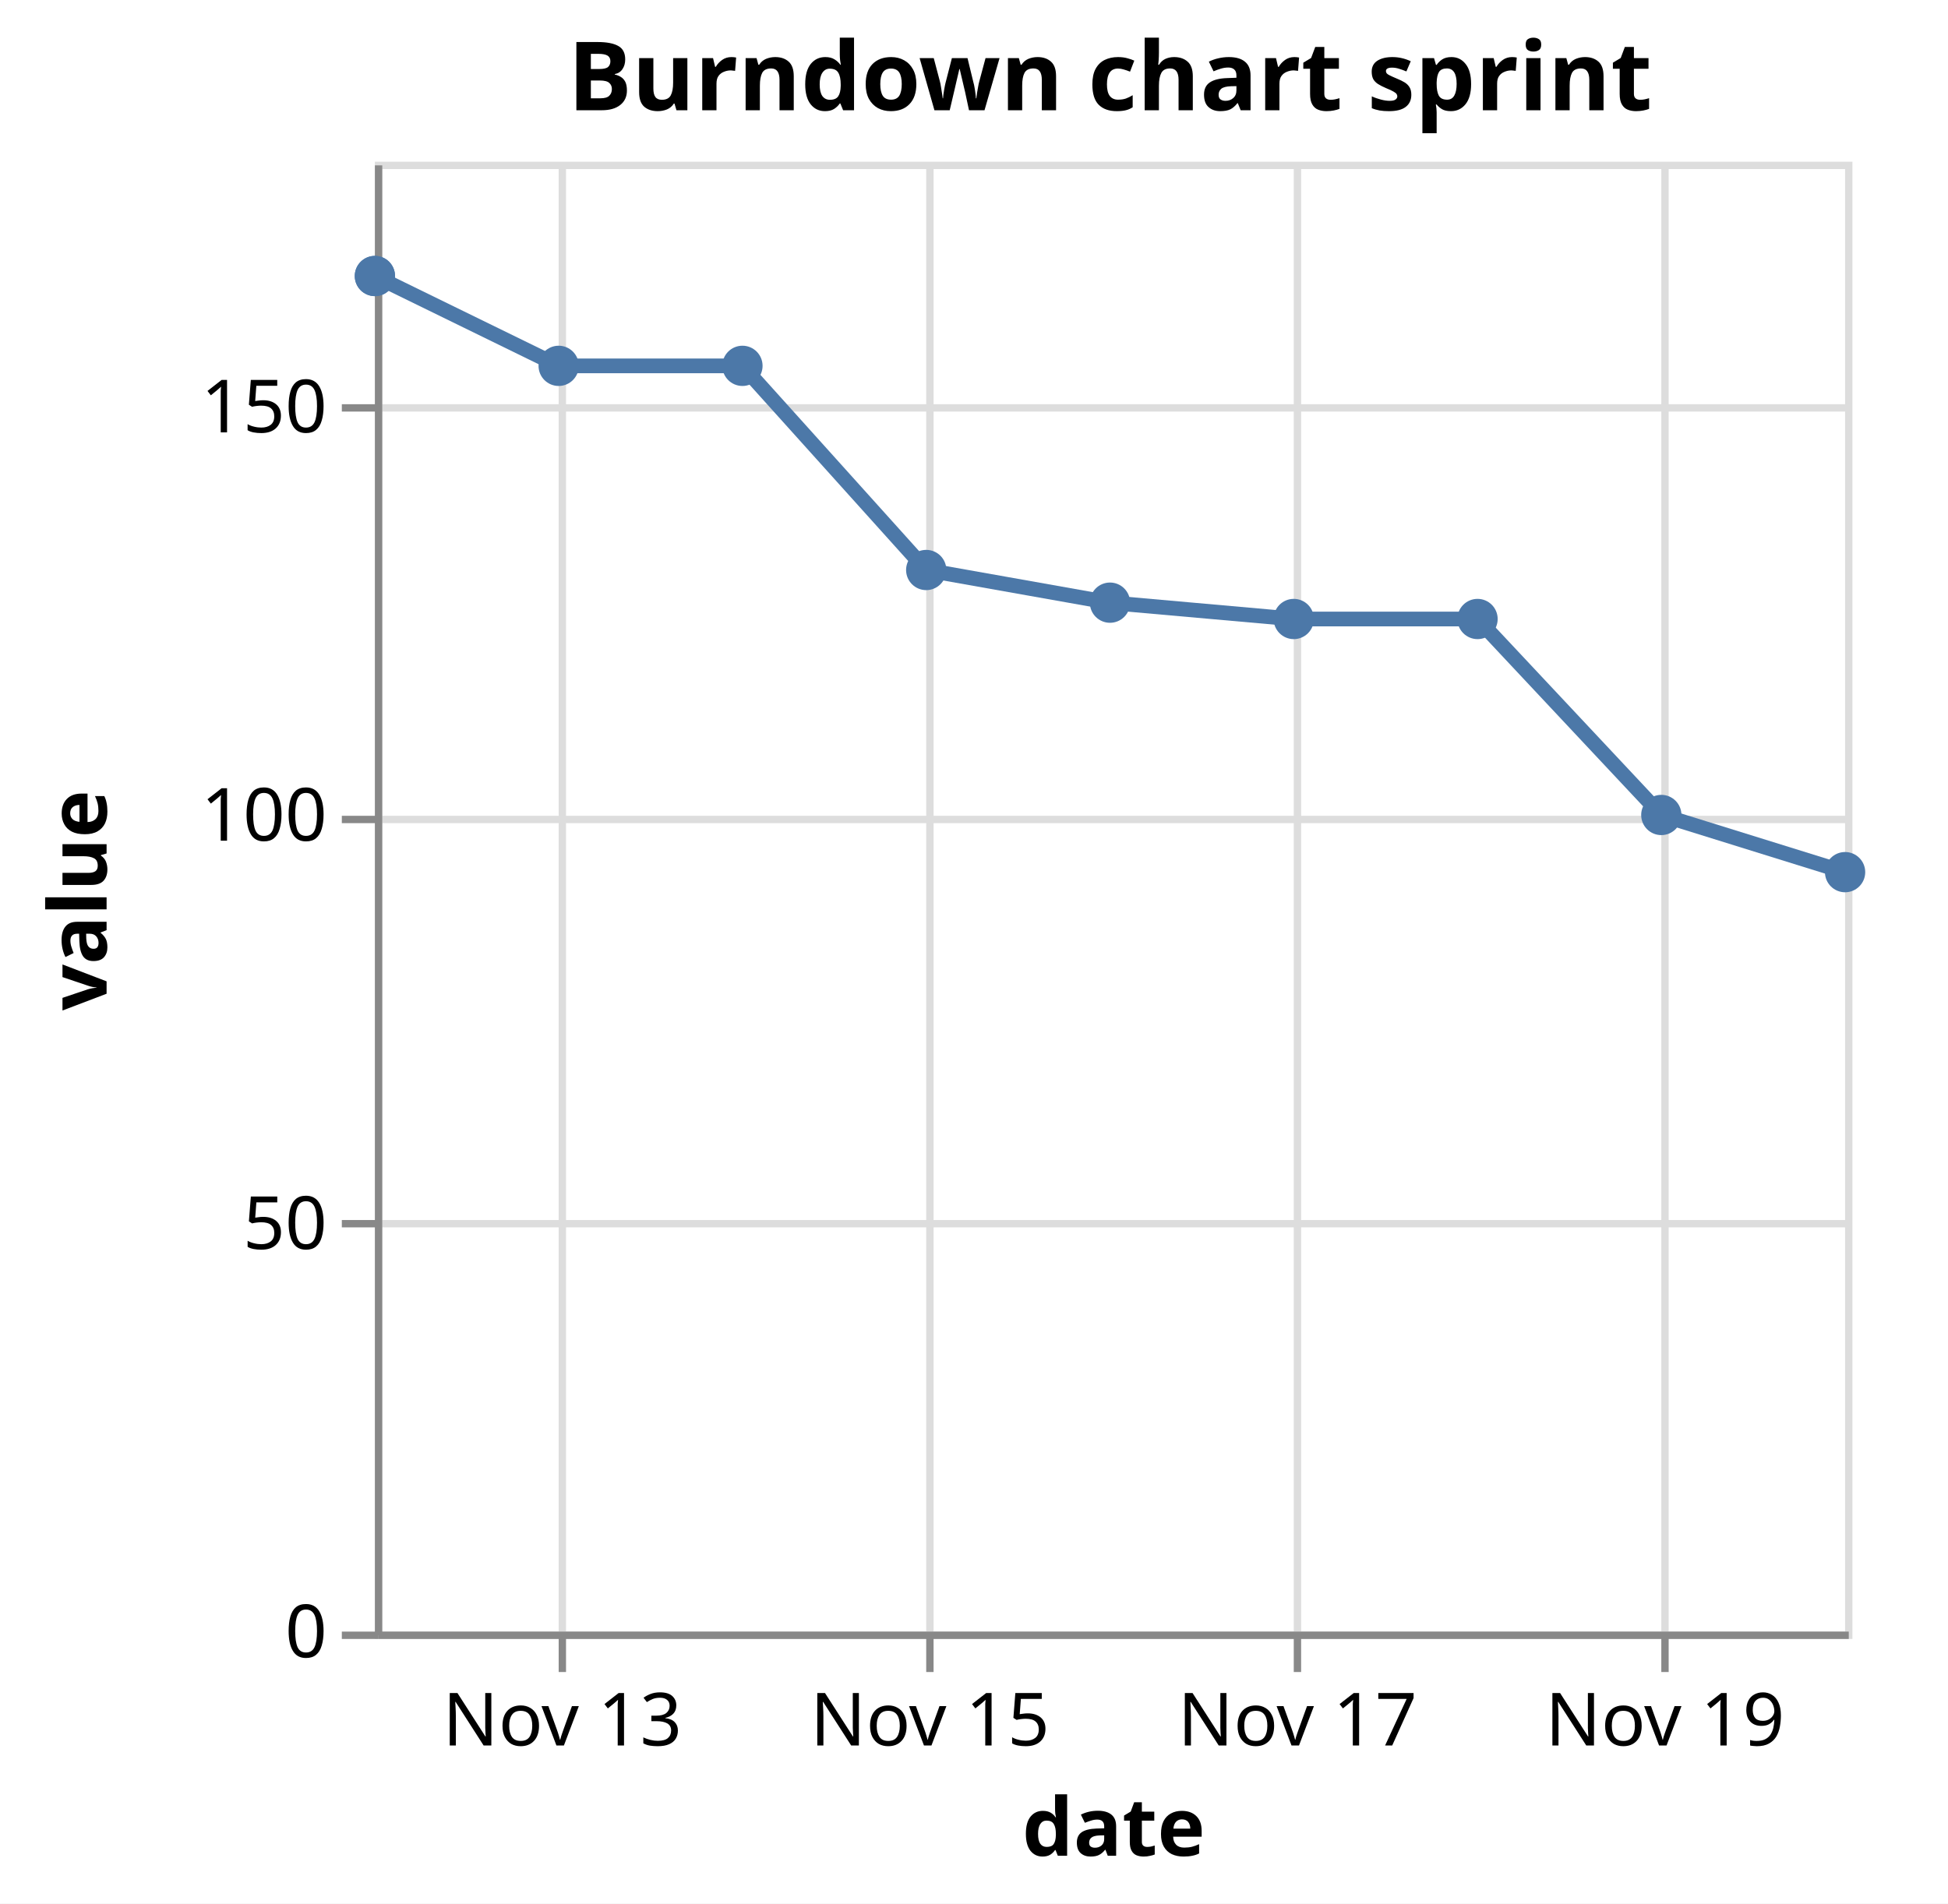
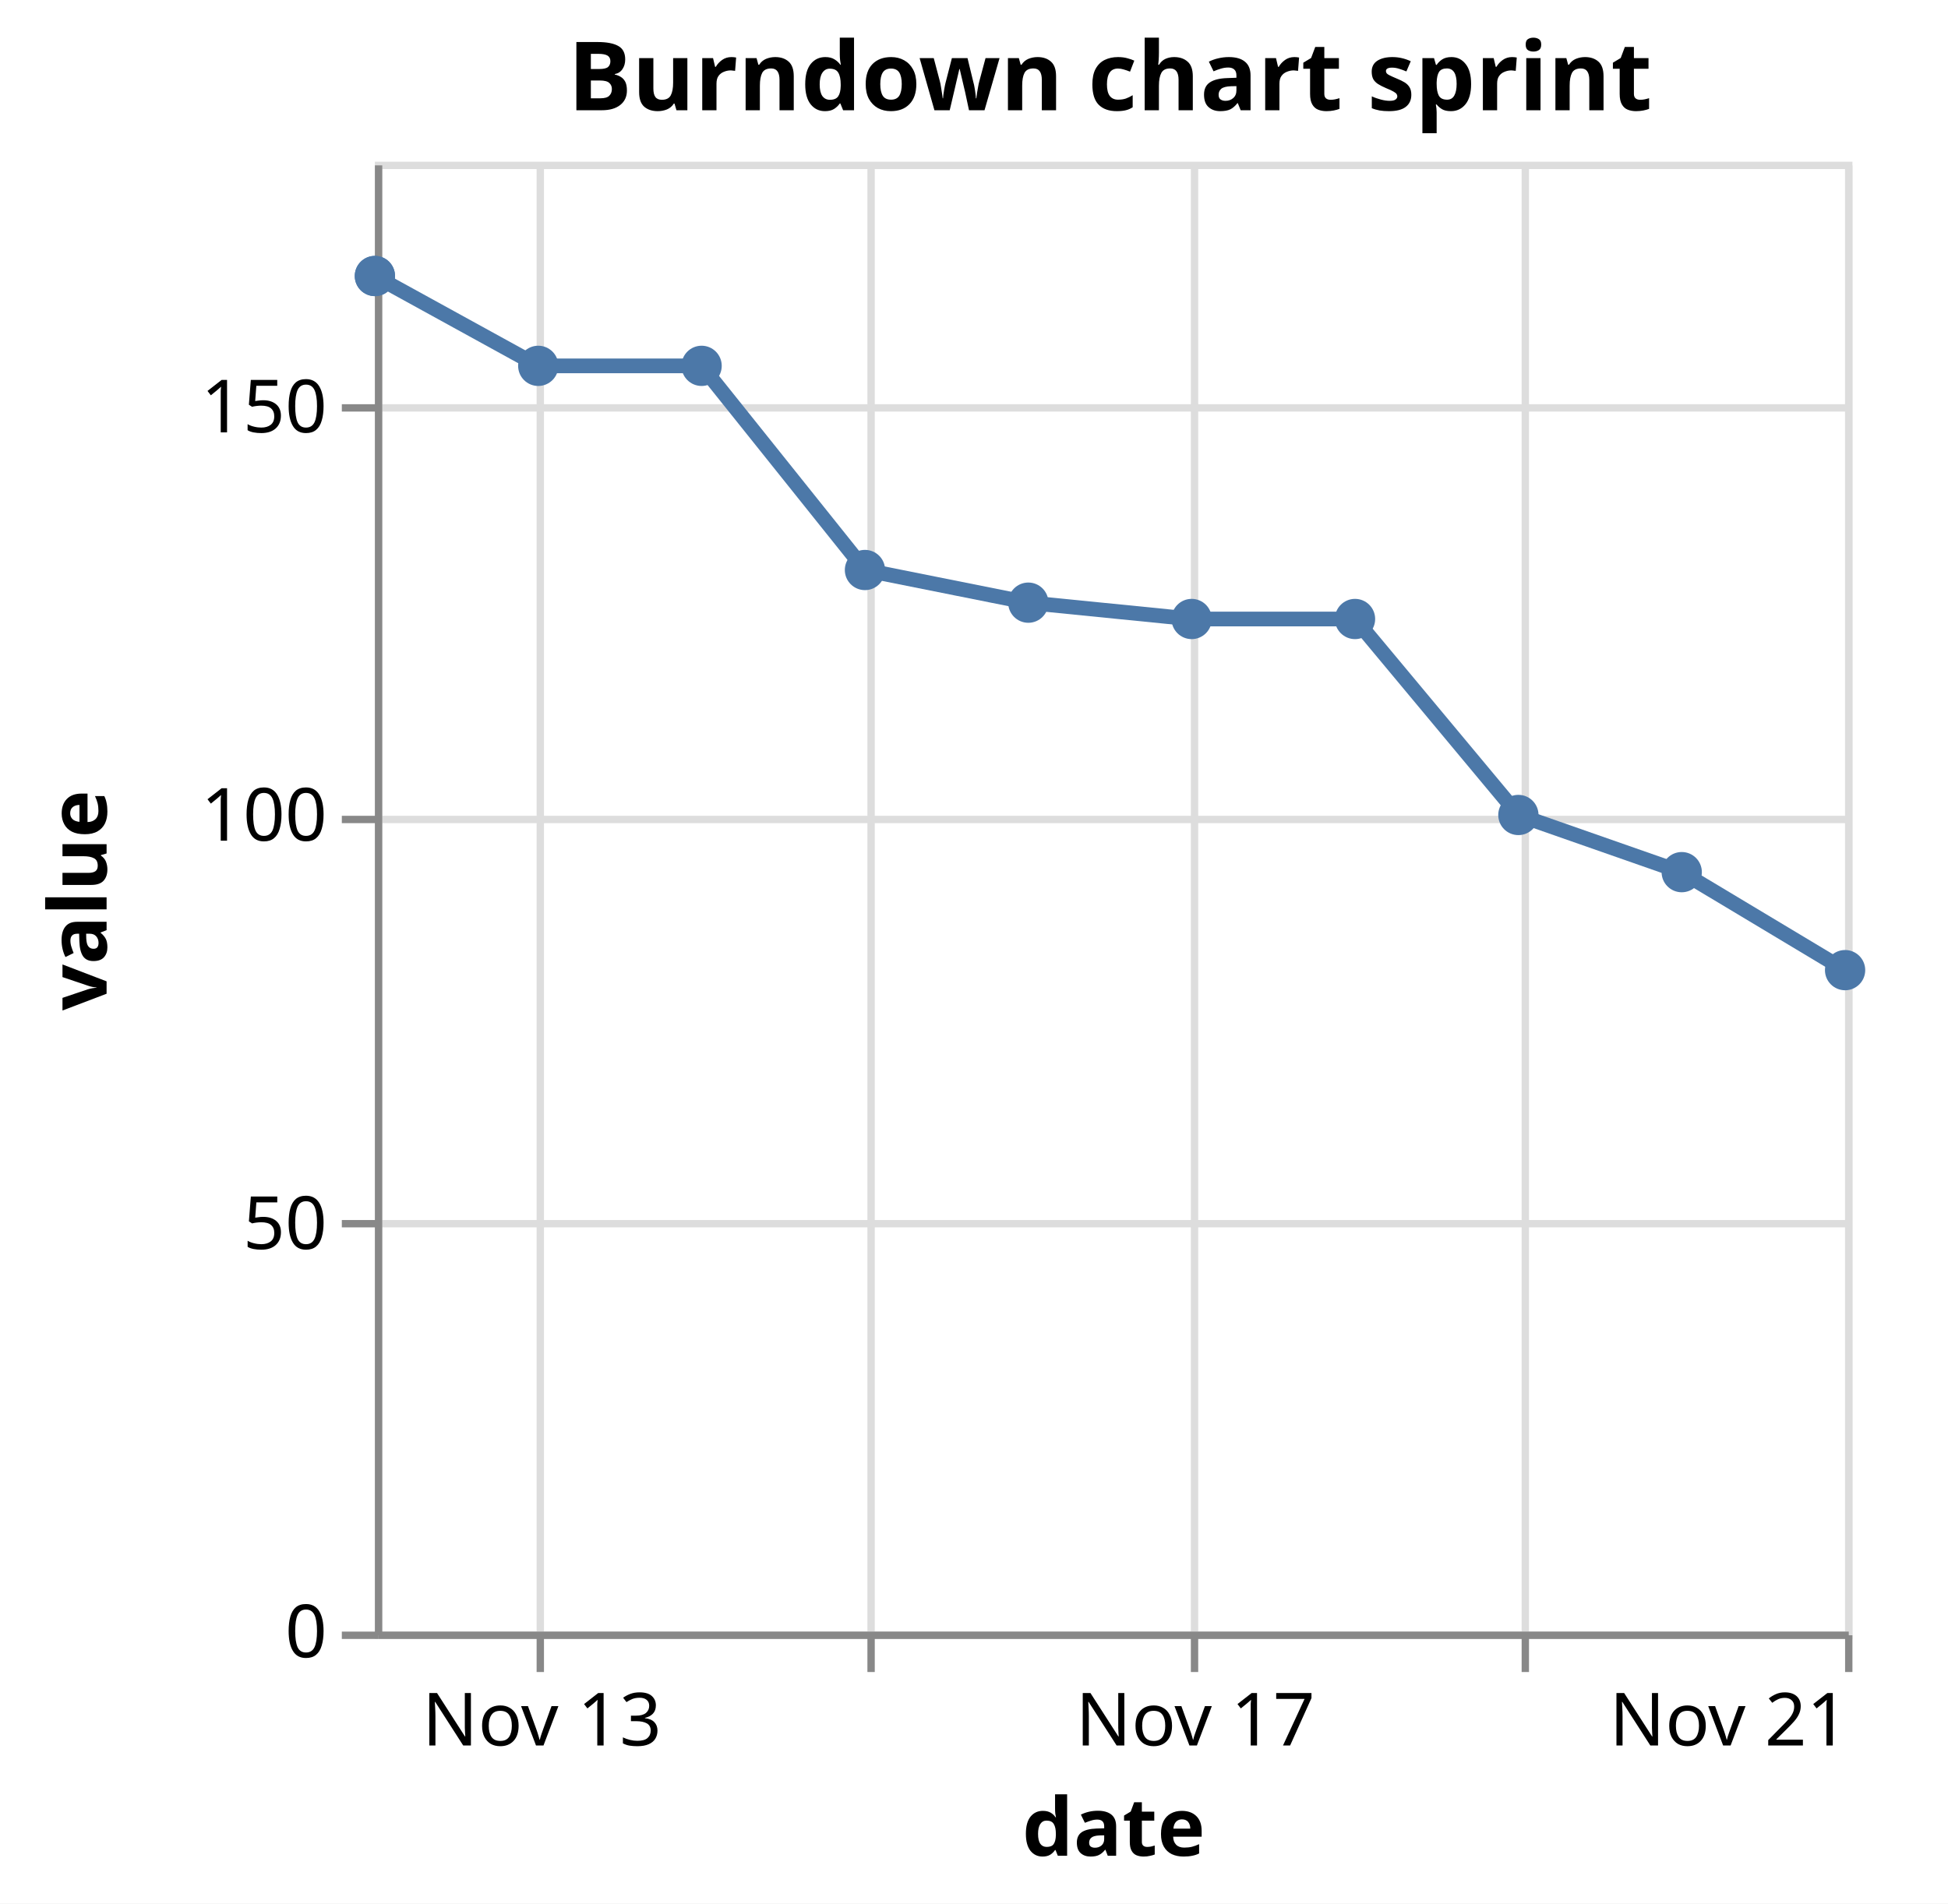
<svg xmlns="http://www.w3.org/2000/svg" version="1.1" class="marks" width="265" height="259" viewBox="0 0 265 259">
  <rect width="265" height="259" fill="white" />
  <g fill="none" stroke-miterlimit="10" transform="translate(51,22)">
    <g class="mark-group role-frame root" role="graphics-object" aria-roledescription="group mark container">
      <g transform="translate(0,0)">
        <path class="background" aria-hidden="true" d="M0.5,0.5h200v200h-200Z" stroke="#ddd" />
        <g>
          <g class="mark-group role-axis" aria-hidden="true">
            <g transform="translate(0.5,200.5)">
              <path class="background" aria-hidden="true" d="M0,0h0v0h0Z" pointer-events="none" />
              <g>
                <g class="mark-rule role-axis-grid" pointer-events="none">
-                   <line transform="translate(25,-200)" x2="0" y2="200" stroke="#ddd" stroke-width="1" opacity="1" />
-                   <line transform="translate(75,-200)" x2="0" y2="200" stroke="#ddd" stroke-width="1" opacity="1" />
-                   <line transform="translate(125,-200)" x2="0" y2="200" stroke="#ddd" stroke-width="1" opacity="1" />
-                   <line transform="translate(175,-200)" x2="0" y2="200" stroke="#ddd" stroke-width="1" opacity="1" />
+                   <line transform="translate(22,-200)" x2="0" y2="200" stroke="#ddd" stroke-width="1" opacity="1" />
+                   <line transform="translate(67,-200)" x2="0" y2="200" stroke="#ddd" stroke-width="1" opacity="1" />
+                   <line transform="translate(111,-200)" x2="0" y2="200" stroke="#ddd" stroke-width="1" opacity="1" />
+                   <line transform="translate(156,-200)" x2="0" y2="200" stroke="#ddd" stroke-width="1" opacity="1" />
+                   <line transform="translate(200,-200)" x2="0" y2="200" stroke="#ddd" stroke-width="1" opacity="1" />
                </g>
              </g>
              <path class="foreground" aria-hidden="true" d="" pointer-events="none" display="none" />
            </g>
          </g>
          <g class="mark-group role-axis" aria-hidden="true">
            <g transform="translate(0.5,0.5)">
              <path class="background" aria-hidden="true" d="M0,0h0v0h0Z" pointer-events="none" />
              <g>
                <g class="mark-rule role-axis-grid" pointer-events="none">
                  <line transform="translate(0,200)" x2="200" y2="0" stroke="#ddd" stroke-width="1" opacity="1" />
                  <line transform="translate(0,144)" x2="200" y2="0" stroke="#ddd" stroke-width="1" opacity="1" />
                  <line transform="translate(0,89)" x2="200" y2="0" stroke="#ddd" stroke-width="1" opacity="1" />
                  <line transform="translate(0,33)" x2="200" y2="0" stroke="#ddd" stroke-width="1" opacity="1" />
                </g>
              </g>
              <path class="foreground" aria-hidden="true" d="" pointer-events="none" display="none" />
            </g>
          </g>
-           <g class="mark-group role-axis" role="graphics-symbol" aria-roledescription="axis" aria-label="X-axis titled 'date' for a time scale with values from November 12 to November 20">
+           <g class="mark-group role-axis" role="graphics-symbol" aria-roledescription="axis" aria-label="X-axis titled 'date' for a time scale with values from November 12 to November 21">
            <g transform="translate(0.5,200.5)">
              <path class="background" aria-hidden="true" d="M0,0h0v0h0Z" pointer-events="none" />
              <g>
                <g class="mark-rule role-axis-tick" pointer-events="none">
-                   <line transform="translate(25,0)" x2="0" y2="5" stroke="#888" stroke-width="1" opacity="1" />
-                   <line transform="translate(75,0)" x2="0" y2="5" stroke="#888" stroke-width="1" opacity="1" />
-                   <line transform="translate(125,0)" x2="0" y2="5" stroke="#888" stroke-width="1" opacity="1" />
-                   <line transform="translate(175,0)" x2="0" y2="5" stroke="#888" stroke-width="1" opacity="1" />
+                   <line transform="translate(22,0)" x2="0" y2="5" stroke="#888" stroke-width="1" opacity="1" />
+                   <line transform="translate(67,0)" x2="0" y2="5" stroke="#888" stroke-width="1" opacity="1" />
+                   <line transform="translate(111,0)" x2="0" y2="5" stroke="#888" stroke-width="1" opacity="1" />
+                   <line transform="translate(156,0)" x2="0" y2="5" stroke="#888" stroke-width="1" opacity="1" />
+                   <line transform="translate(200,0)" x2="0" y2="5" stroke="#888" stroke-width="1" opacity="1" />
                </g>
                <g class="mark-text role-axis-label" pointer-events="none">
-                   <text text-anchor="middle" transform="translate(25,15)" font-family="sans-serif" font-size="10px" fill="#000" opacity="1">Nov 13</text>
-                   <text text-anchor="middle" transform="translate(75,15)" font-family="sans-serif" font-size="10px" fill="#000" opacity="1">Nov 15</text>
-                   <text text-anchor="middle" transform="translate(125,15)" font-family="sans-serif" font-size="10px" fill="#000" opacity="1">Nov 17</text>
-                   <text text-anchor="middle" transform="translate(175,15)" font-family="sans-serif" font-size="10px" fill="#000" opacity="1">Nov 19</text>
+                   <text text-anchor="middle" transform="translate(22.22222,15)" font-family="sans-serif" font-size="10px" fill="#000" opacity="1">Nov 13</text>
+                   <text text-anchor="middle" transform="translate(66.66667,15)" font-family="sans-serif" font-size="10px" fill="#000" opacity="0">Nov 15</text>
+                   <text text-anchor="middle" transform="translate(111.1111,15)" font-family="sans-serif" font-size="10px" fill="#000" opacity="1">Nov 17</text>
+                   <text text-anchor="middle" transform="translate(155.5556,15)" font-family="sans-serif" font-size="10px" fill="#000" opacity="0">Nov 19</text>
+                   <text text-anchor="end" transform="translate(200,15)" font-family="sans-serif" font-size="10px" fill="#000" opacity="1">Nov 21</text>
                </g>
                <g class="mark-rule role-axis-domain" pointer-events="none">
                  <line transform="translate(0,0)" x2="200" y2="0" stroke="#888" stroke-width="1" opacity="1" />
                </g>
                <g class="mark-text role-axis-title" pointer-events="none">
                  <text text-anchor="middle" transform="translate(100,30)" font-family="sans-serif" font-size="11px" font-weight="bold" fill="#000" opacity="1">date</text>
                </g>
              </g>
              <path class="foreground" aria-hidden="true" d="" pointer-events="none" display="none" />
            </g>
          </g>
          <g class="mark-group role-axis" role="graphics-symbol" aria-roledescription="axis" aria-label="Y-axis titled 'value' for a linear scale with values from 0 to 180">
            <g transform="translate(0.5,0.5)">
              <path class="background" aria-hidden="true" d="M0,0h0v0h0Z" pointer-events="none" />
              <g>
                <g class="mark-rule role-axis-tick" pointer-events="none">
                  <line transform="translate(0,200)" x2="-5" y2="0" stroke="#888" stroke-width="1" opacity="1" />
                  <line transform="translate(0,144)" x2="-5" y2="0" stroke="#888" stroke-width="1" opacity="1" />
                  <line transform="translate(0,89)" x2="-5" y2="0" stroke="#888" stroke-width="1" opacity="1" />
                  <line transform="translate(0,33)" x2="-5" y2="0" stroke="#888" stroke-width="1" opacity="1" />
                </g>
                <g class="mark-text role-axis-label" pointer-events="none">
                  <text text-anchor="end" transform="translate(-7,203)" font-family="sans-serif" font-size="10px" fill="#000" opacity="1">0</text>
                  <text text-anchor="end" transform="translate(-7,147.4444)" font-family="sans-serif" font-size="10px" fill="#000" opacity="1">50</text>
                  <text text-anchor="end" transform="translate(-7,91.88889)" font-family="sans-serif" font-size="10px" fill="#000" opacity="1">100</text>
                  <text text-anchor="end" transform="translate(-7,36.33333)" font-family="sans-serif" font-size="10px" fill="#000" opacity="1">150</text>
                </g>
                <g class="mark-rule role-axis-domain" pointer-events="none">
                  <line transform="translate(0,200)" x2="0" y2="-200" stroke="#888" stroke-width="1" opacity="1" />
                </g>
                <g class="mark-text role-axis-title" pointer-events="none">
                  <text text-anchor="middle" transform="translate(-35,100) rotate(-90) translate(0,-2)" font-family="sans-serif" font-size="11px" font-weight="bold" fill="#000" opacity="1">value</text>
                </g>
              </g>
              <path class="foreground" aria-hidden="true" d="" pointer-events="none" display="none" />
            </g>
          </g>
          <g class="mark-line role-mark layer_0_layer_0_marks" role="graphics-object" aria-roledescription="line mark container">
-             <path aria-label="date: Nov 12; value: 166" role="graphics-symbol" aria-roledescription="line mark" d="M0,15.556L0,15.556L25,27.778L50,27.778L75,55.556L100,60L125,62.222L150,62.222L175,88.889L200,96.667" stroke="#4c78a8" stroke-width="2" />
+             <path aria-label="date: Nov 12; value: 166" role="graphics-symbol" aria-roledescription="line mark" d="M0,15.556L0,15.556L22.222,27.778L44.444,27.778L66.667,55.556L88.889,60L111.111,62.222L133.333,62.222L155.556,88.889L177.778,96.667L200,110" stroke="#4c78a8" stroke-width="2" />
          </g>
          <g class="mark-symbol role-mark layer_0_layer_1_marks" role="graphics-object" aria-roledescription="symbol mark container">
            <path aria-label="date: Nov 12; value: 166" role="graphics-symbol" aria-roledescription="point" transform="translate(0,15.55556)" d="M2.739,0A2.739,2.739,0,1,1,-2.739,0A2.739,2.739,0,1,1,2.739,0" fill="#4c78a8" stroke-width="2" opacity="1" />
            <path aria-label="date: Nov 12; value: 166" role="graphics-symbol" aria-roledescription="point" transform="translate(0,15.55556)" d="M2.739,0A2.739,2.739,0,1,1,-2.739,0A2.739,2.739,0,1,1,2.739,0" fill="#4c78a8" stroke-width="2" opacity="1" />
-             <path aria-label="date: Nov 13; value: 155" role="graphics-symbol" aria-roledescription="point" transform="translate(25,27.77778)" d="M2.739,0A2.739,2.739,0,1,1,-2.739,0A2.739,2.739,0,1,1,2.739,0" fill="#4c78a8" stroke-width="2" opacity="1" />
-             <path aria-label="date: Nov 14; value: 155" role="graphics-symbol" aria-roledescription="point" transform="translate(50,27.77778)" d="M2.739,0A2.739,2.739,0,1,1,-2.739,0A2.739,2.739,0,1,1,2.739,0" fill="#4c78a8" stroke-width="2" opacity="1" />
-             <path aria-label="date: Nov 15; value: 130" role="graphics-symbol" aria-roledescription="point" transform="translate(75,55.55556)" d="M2.739,0A2.739,2.739,0,1,1,-2.739,0A2.739,2.739,0,1,1,2.739,0" fill="#4c78a8" stroke-width="2" opacity="1" />
-             <path aria-label="date: Nov 16; value: 126" role="graphics-symbol" aria-roledescription="point" transform="translate(100,60)" d="M2.739,0A2.739,2.739,0,1,1,-2.739,0A2.739,2.739,0,1,1,2.739,0" fill="#4c78a8" stroke-width="2" opacity="1" />
-             <path aria-label="date: Nov 17; value: 124" role="graphics-symbol" aria-roledescription="point" transform="translate(125,62.22222)" d="M2.739,0A2.739,2.739,0,1,1,-2.739,0A2.739,2.739,0,1,1,2.739,0" fill="#4c78a8" stroke-width="2" opacity="1" />
-             <path aria-label="date: Nov 18; value: 124" role="graphics-symbol" aria-roledescription="point" transform="translate(150,62.22222)" d="M2.739,0A2.739,2.739,0,1,1,-2.739,0A2.739,2.739,0,1,1,2.739,0" fill="#4c78a8" stroke-width="2" opacity="1" />
-             <path aria-label="date: Nov 19; value: 100" role="graphics-symbol" aria-roledescription="point" transform="translate(175,88.88889)" d="M2.739,0A2.739,2.739,0,1,1,-2.739,0A2.739,2.739,0,1,1,2.739,0" fill="#4c78a8" stroke-width="2" opacity="1" />
-             <path aria-label="date: Nov 20; value: 93" role="graphics-symbol" aria-roledescription="point" transform="translate(200,96.66667)" d="M2.739,0A2.739,2.739,0,1,1,-2.739,0A2.739,2.739,0,1,1,2.739,0" fill="#4c78a8" stroke-width="2" opacity="1" />
+             <path aria-label="date: Nov 13; value: 155" role="graphics-symbol" aria-roledescription="point" transform="translate(22.22222,27.77778)" d="M2.739,0A2.739,2.739,0,1,1,-2.739,0A2.739,2.739,0,1,1,2.739,0" fill="#4c78a8" stroke-width="2" opacity="1" />
+             <path aria-label="date: Nov 14; value: 155" role="graphics-symbol" aria-roledescription="point" transform="translate(44.44444,27.77778)" d="M2.739,0A2.739,2.739,0,1,1,-2.739,0A2.739,2.739,0,1,1,2.739,0" fill="#4c78a8" stroke-width="2" opacity="1" />
+             <path aria-label="date: Nov 15; value: 130" role="graphics-symbol" aria-roledescription="point" transform="translate(66.66667,55.55556)" d="M2.739,0A2.739,2.739,0,1,1,-2.739,0A2.739,2.739,0,1,1,2.739,0" fill="#4c78a8" stroke-width="2" opacity="1" />
+             <path aria-label="date: Nov 16; value: 126" role="graphics-symbol" aria-roledescription="point" transform="translate(88.88889,60)" d="M2.739,0A2.739,2.739,0,1,1,-2.739,0A2.739,2.739,0,1,1,2.739,0" fill="#4c78a8" stroke-width="2" opacity="1" />
+             <path aria-label="date: Nov 17; value: 124" role="graphics-symbol" aria-roledescription="point" transform="translate(111.1111,62.22222)" d="M2.739,0A2.739,2.739,0,1,1,-2.739,0A2.739,2.739,0,1,1,2.739,0" fill="#4c78a8" stroke-width="2" opacity="1" />
+             <path aria-label="date: Nov 18; value: 124" role="graphics-symbol" aria-roledescription="point" transform="translate(133.3333,62.22222)" d="M2.739,0A2.739,2.739,0,1,1,-2.739,0A2.739,2.739,0,1,1,2.739,0" fill="#4c78a8" stroke-width="2" opacity="1" />
+             <path aria-label="date: Nov 19; value: 100" role="graphics-symbol" aria-roledescription="point" transform="translate(155.5556,88.88889)" d="M2.739,0A2.739,2.739,0,1,1,-2.739,0A2.739,2.739,0,1,1,2.739,0" fill="#4c78a8" stroke-width="2" opacity="1" />
+             <path aria-label="date: Nov 20; value: 93" role="graphics-symbol" aria-roledescription="point" transform="translate(177.7778,96.66667)" d="M2.739,0A2.739,2.739,0,1,1,-2.739,0A2.739,2.739,0,1,1,2.739,0" fill="#4c78a8" stroke-width="2" opacity="1" />
+             <path aria-label="date: Nov 21; value: 81" role="graphics-symbol" aria-roledescription="point" transform="translate(200,110)" d="M2.739,0A2.739,2.739,0,1,1,-2.739,0A2.739,2.739,0,1,1,2.739,0" fill="#4c78a8" stroke-width="2" opacity="1" />
          </g>
          <g class="mark-group role-title">
            <g transform="translate(100,-17)">
              <path class="background" aria-hidden="true" d="M0,0h0v0h0Z" pointer-events="none" />
              <g>
                <g class="mark-text role-title-text" role="graphics-symbol" aria-roledescription="title" aria-label="Title text 'Burndown chart sprint'" pointer-events="none">
                  <text text-anchor="middle" transform="translate(0,10)" font-family="sans-serif" font-size="13px" font-weight="bold" fill="#000" opacity="1">Burndown chart sprint</text>
                </g>
              </g>
              <path class="foreground" aria-hidden="true" d="" pointer-events="none" display="none" />
            </g>
          </g>
        </g>
        <path class="foreground" aria-hidden="true" d="" display="none" />
      </g>
    </g>
  </g>
</svg>
